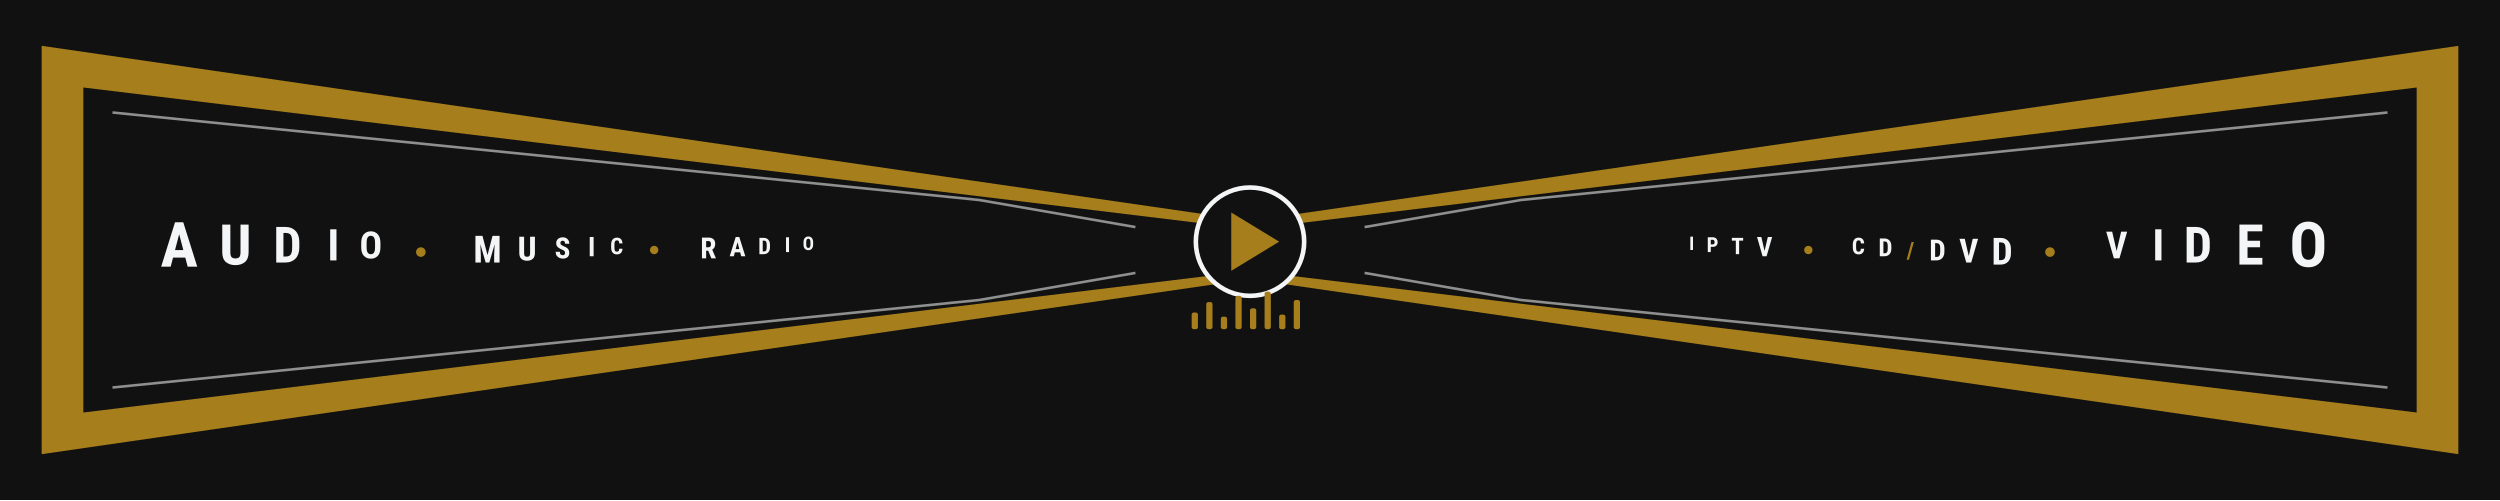
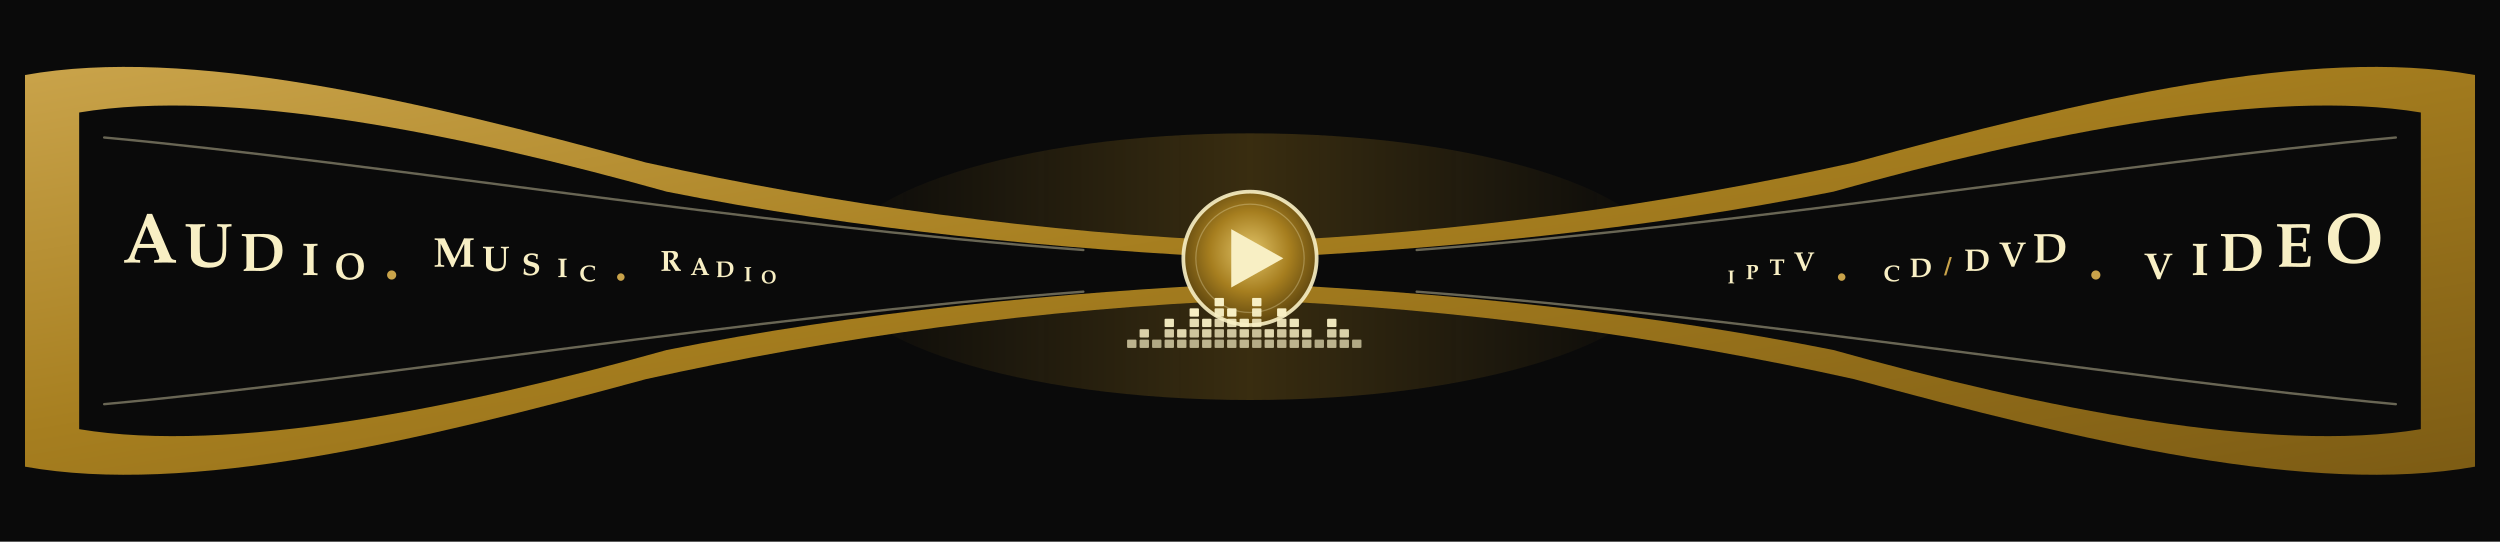
- <svg xmlns="http://www.w3.org/2000/svg" width="1200" height="240" viewBox="0 0 1200 240" role="img" aria-labelledby="title desc">
+ <svg xmlns="http://www.w3.org/2000/svg" width="1200" height="260" viewBox="0 0 1200 260" role="img" aria-labelledby="title desc">
  <defs>
+     <linearGradient id="gold" x1="0%" y1="0%" x2="100%" y2="100%">
+       <stop offset="0%" stop-color="#c9a34a" />
+       <stop offset="45%" stop-color="#a67e1f" />
+       <stop offset="100%" stop-color="#7d5c14" />
+     </linearGradient>
+     <linearGradient id="gold-soft" x1="0%" y1="50%" x2="100%" y2="50%">
+       <stop offset="0%" stop-color="#a67e1f" stop-opacity="0" />
+       <stop offset="50%" stop-color="#a67e1f" stop-opacity=".3" />
+       <stop offset="100%" stop-color="#a67e1f" stop-opacity="0" />
+     </linearGradient>
+     <radialGradient id="core" cx="50%" cy="45%" r="55%">
+       <stop offset="0%" stop-color="#e2c56a" />
+       <stop offset="55%" stop-color="#a67e1f" />
+       <stop offset="100%" stop-color="#5c440e" />
+     </radialGradient>
    <style>
-       .a { fill: #a67e1c; }
-       .w { fill: #F4F5F6; }
-       .m { fill: #9AA0A6; }
-       .t { font-family: "Arial Narrow","Roboto Condensed","Liberation Sans Narrow",sans-serif; font-weight: 800; }
+       .t {
+         font-family: "Palatino Linotype", "Book Antiqua", Palatino, "Times New Roman", serif;
+         font-weight: 700;
+         fill: #f8efc4;
+       }
+       .dot { fill: #c9a34a; }
+       .px { fill: #f8efc4; }
    </style>
  </defs>
-   <rect width="1200" height="240" fill="#111111" />
-   <path class="a" d="M20 22 L600 106 L1180 22 L1180 218 L600 134 L20 218 Z" />
-   <path fill="#111111" d="M40 42 L600 110 L1160 42 L1160 198 L600 130 L40 198 Z" />
-   <path d="M54 54 L470 96 L545 109" fill="none" stroke="#F4F5F6" stroke-width="1.25" opacity=".55" />
-   <path d="M54 186 L470 144 L545 131" fill="none" stroke="#F4F5F6" stroke-width="1.25" opacity=".55" />
-   <path d="M1146 54 L730 96 L655 109" fill="none" stroke="#F4F5F6" stroke-width="1.25" opacity=".55" />
-   <path d="M1146 186 L730 144 L655 131" fill="none" stroke="#F4F5F6" stroke-width="1.25" opacity=".55" />
-   <g class="t w" text-anchor="middle">
-     <text x="86" y="128" font-size="30">A</text>
-     <text x="113" y="127" font-size="27">U</text>
-     <text x="138" y="126" font-size="24">D</text>
-     <text x="160" y="125" font-size="21">I</text>
-     <text x="178" y="124" font-size="18">O</text>
+   <rect width="1200" height="260" fill="#0a0a0a" />
+   <ellipse cx="600" cy="128" rx="200" ry="64" fill="url(#gold-soft)" />
+   <path fill="url(#gold)" d="     M 12 36     C 90 22, 200 48, 310 78     C 400 98, 500 112, 600 116     C 700 112, 800 98, 890 78     C 1000 48, 1110 22, 1188 36     L 1188 224     C 1110 238, 1000 212, 890 182     C 800 162, 700 148, 600 144     C 500 148, 400 162, 310 182     C 200 212, 90 238, 12 224     Z" />
+   <path fill="#0a0a0a" d="     M 38 54     C 110 42, 220 64, 320 92     C 410 110, 510 120, 600 124     C 690 120, 790 110, 880 92     C 980 64, 1090 42, 1162 54     L 1162 206     C 1090 218, 980 196, 880 168     C 790 150, 690 140, 600 136     C 510 140, 410 150, 320 168     C 220 196, 110 218, 38 206     Z" />
+   <path d="M50 66 C180 78, 360 108, 520 120" fill="none" stroke="#f8efc4" stroke-width="1.15" opacity=".4" stroke-linecap="round" />
+   <path d="M50 194 C180 182, 360 152, 520 140" fill="none" stroke="#f8efc4" stroke-width="1.15" opacity=".4" stroke-linecap="round" />
+   <path d="M1150 66 C1020 78, 840 108, 680 120" fill="none" stroke="#f8efc4" stroke-width="1.15" opacity=".4" stroke-linecap="round" />
+   <path d="M1150 194 C1020 182, 840 152, 680 140" fill="none" stroke="#f8efc4" stroke-width="1.15" opacity=".4" stroke-linecap="round" />
+   <g class="t" text-anchor="middle">
+     <text x="72" y="126" font-size="34">A</text>
+     <text x="100" y="128" font-size="30">U</text>
+     <text x="126" y="130" font-size="26">D</text>
+     <text x="149" y="132" font-size="22">I</text>
+     <text x="168" y="134" font-size="18">O</text>
  </g>
-   <circle cx="202" cy="121" r="2.3" class="a" />
-   <g class="t w" text-anchor="middle">
-     <text x="234" y="126" font-size="18">M</text>
-     <text x="253" y="125" font-size="16">U</text>
-     <text x="270" y="124" font-size="14">S</text>
-     <text x="284" y="123" font-size="13">I</text>
-     <text x="296" y="122" font-size="11">C</text>
+   <circle class="dot" cx="188" cy="132" r="2.2" />
+   <g class="t" text-anchor="middle">
+     <text x="218" y="128" font-size="20">M</text>
+     <text x="238" y="130" font-size="17">U</text>
+     <text x="255" y="132" font-size="15">S</text>
+     <text x="270" y="133" font-size="13">I</text>
+     <text x="282" y="135" font-size="11">C</text>
  </g>
-   <circle cx="314" cy="120" r="2" class="a" />
-   <g class="t w" text-anchor="middle">
-     <text x="340" y="124" font-size="14">R</text>
-     <text x="354" y="123" font-size="13">A</text>
-     <text x="367" y="122" font-size="11">D</text>
-     <text x="378" y="121" font-size="10">I</text>
-     <text x="388" y="120" font-size="9">O</text>
+   <circle class="dot" cx="298" cy="133" r="1.8" />
+   <g class="t" text-anchor="middle">
+     <text x="322" y="130" font-size="14">R</text>
+     <text x="336" y="132" font-size="12">A</text>
+     <text x="348" y="133" font-size="11">D</text>
+     <text x="359" y="135" font-size="10">I</text>
+     <text x="369" y="136" font-size="9">O</text>
  </g>
-   <circle cx="600" cy="116" r="26" fill="#111111" stroke="#F4F5F6" stroke-width="2.2" />
-   <path class="a" d="M591 102 L614 116 L591 130 Z" />
-   <g transform="translate(600 156)" class="a">
-     <rect x="-28" y="-6" width="3" height="8" rx="1" />
-     <rect x="-21" y="-11" width="3" height="13" rx="1" />
-     <rect x="-14" y="-4" width="3" height="6" rx="1" />
-     <rect x="-7" y="-14" width="3" height="16" rx="1" />
-     <rect x="0" y="-8" width="3" height="10" rx="1" />
-     <rect x="7" y="-16" width="3" height="18" rx="1" />
-     <rect x="14" y="-5" width="3" height="7" rx="1" />
-     <rect x="21" y="-12" width="3" height="14" rx="1" />
+   <circle cx="600" cy="124" r="32" fill="url(#core)" />
+   <circle cx="600" cy="124" r="32" fill="none" stroke="#f8efc4" stroke-width="1.8" opacity=".9" />
+   <circle cx="600" cy="124" r="26" fill="none" stroke="#f8efc4" stroke-width="0.6" opacity=".3" />
+   <path fill="#f8efc4" d="M591 110 L616 124 L591 138 Z" />
+   <g transform="translate(600 168)">
+     <rect class="px" x="-59" y="-5" width="4.5" height="4" rx="0.4" opacity=".7" />
+     <rect class="px" x="-53" y="-5" width="4.5" height="4" rx="0.4" opacity=".7" />
+     <rect class="px" x="-53" y="-10" width="4.5" height="4" rx="0.4" opacity=".85" />
+     <rect class="px" x="-47" y="-5" width="4.5" height="4" rx="0.4" opacity=".65" />
+     <rect class="px" x="-41" y="-5" width="4.5" height="4" rx="0.4" opacity=".7" />
+     <rect class="px" x="-41" y="-10" width="4.5" height="4" rx="0.4" opacity=".82" />
+     <rect class="px" x="-41" y="-15" width="4.5" height="4" rx="0.4" opacity=".95" />
+     <rect class="px" x="-35" y="-5" width="4.5" height="4" rx="0.4" opacity=".7" />
+     <rect class="px" x="-35" y="-10" width="4.5" height="4" rx="0.4" opacity=".88" />
+     <rect class="px" x="-29" y="-5" width="4.5" height="4" rx="0.4" opacity=".68" />
+     <rect class="px" x="-29" y="-10" width="4.5" height="4" rx="0.4" opacity=".78" />
+     <rect class="px" x="-29" y="-15" width="4.5" height="4" rx="0.4" opacity=".9" />
+     <rect class="px" x="-29" y="-20" width="4.5" height="4" rx="0.4" opacity="1" />
+     <rect class="px" x="-23" y="-5" width="4.5" height="4" rx="0.4" opacity=".7" />
+     <rect class="px" x="-23" y="-10" width="4.5" height="4" rx="0.4" opacity=".84" />
+     <rect class="px" x="-23" y="-15" width="4.5" height="4" rx="0.4" opacity=".95" />
+     <rect class="px" x="-17" y="-5" width="4.5" height="4" rx="0.4" opacity=".65" />
+     <rect class="px" x="-17" y="-10" width="4.5" height="4" rx="0.4" opacity=".75" />
+     <rect class="px" x="-17" y="-15" width="4.5" height="4" rx="0.4" opacity=".85" />
+     <rect class="px" x="-17" y="-20" width="4.5" height="4" rx="0.4" opacity=".95" />
+     <rect class="px" x="-17" y="-25" width="4.5" height="4" rx="0.4" opacity="1" />
+     <rect class="px" x="-11" y="-5" width="4.5" height="4" rx="0.4" opacity=".68" />
+     <rect class="px" x="-11" y="-10" width="4.5" height="4" rx="0.4" opacity=".78" />
+     <rect class="px" x="-11" y="-15" width="4.5" height="4" rx="0.4" opacity=".9" />
+     <rect class="px" x="-11" y="-20" width="4.5" height="4" rx="0.4" opacity="1" />
+     <rect class="px" x="-5" y="-5" width="4.5" height="4" rx="0.4" opacity=".7" />
+     <rect class="px" x="-5" y="-10" width="4.5" height="4" rx="0.4" opacity=".84" />
+     <rect class="px" x="-5" y="-15" width="4.5" height="4" rx="0.4" opacity=".95" />
+     <rect class="px" x="1" y="-5" width="4.5" height="4" rx="0.4" opacity=".65" />
+     <rect class="px" x="1" y="-10" width="4.5" height="4" rx="0.4" opacity=".75" />
+     <rect class="px" x="1" y="-15" width="4.5" height="4" rx="0.4" opacity=".85" />
+     <rect class="px" x="1" y="-20" width="4.5" height="4" rx="0.4" opacity=".95" />
+     <rect class="px" x="1" y="-25" width="4.5" height="4" rx="0.4" opacity="1" />
+     <rect class="px" x="7" y="-5" width="4.5" height="4" rx="0.4" opacity=".7" />
+     <rect class="px" x="7" y="-10" width="4.5" height="4" rx="0.4" opacity=".88" />
+     <rect class="px" x="13" y="-5" width="4.5" height="4" rx="0.4" opacity=".68" />
+     <rect class="px" x="13" y="-10" width="4.5" height="4" rx="0.4" opacity=".78" />
+     <rect class="px" x="13" y="-15" width="4.5" height="4" rx="0.4" opacity=".9" />
+     <rect class="px" x="13" y="-20" width="4.5" height="4" rx="0.4" opacity="1" />
+     <rect class="px" x="19" y="-5" width="4.5" height="4" rx="0.4" opacity=".7" />
+     <rect class="px" x="19" y="-10" width="4.5" height="4" rx="0.4" opacity=".84" />
+     <rect class="px" x="19" y="-15" width="4.5" height="4" rx="0.4" opacity=".95" />
+     <rect class="px" x="25" y="-5" width="4.5" height="4" rx="0.4" opacity=".7" />
+     <rect class="px" x="25" y="-10" width="4.5" height="4" rx="0.4" opacity=".88" />
+     <rect class="px" x="31" y="-5" width="4.5" height="4" rx="0.4" opacity=".65" />
+     <rect class="px" x="37" y="-5" width="4.5" height="4" rx="0.4" opacity=".7" />
+     <rect class="px" x="37" y="-10" width="4.5" height="4" rx="0.4" opacity=".82" />
+     <rect class="px" x="37" y="-15" width="4.5" height="4" rx="0.4" opacity=".95" />
+     <rect class="px" x="43" y="-5" width="4.5" height="4" rx="0.4" opacity=".7" />
+     <rect class="px" x="43" y="-10" width="4.5" height="4" rx="0.4" opacity=".85" />
+     <rect class="px" x="49" y="-5" width="4.5" height="4" rx="0.4" opacity=".65" />
  </g>
-   <g class="t w" text-anchor="middle">
-     <text x="812" y="120" font-size="9">I</text>
-     <text x="822" y="121" font-size="10">P</text>
-     <text x="834" y="122" font-size="11">T</text>
-     <text x="847" y="123" font-size="13">V</text>
+   <g class="t" text-anchor="middle">
+     <text x="831" y="136" font-size="9">I</text>
+     <text x="841" y="134" font-size="10">P</text>
+     <text x="853" y="132" font-size="11">T</text>
+     <text x="866" y="130" font-size="13">V</text>
  </g>
-   <circle cx="868" cy="120" r="2" class="a" />
-   <g class="t w" text-anchor="middle">
-     <text x="892" y="122" font-size="11">C</text>
-     <text x="905" y="123" font-size="12">D</text>
-     <text x="917" y="124" font-size="11" class="a">/</text>
-     <text x="930" y="125" font-size="14">D</text>
-     <text x="945" y="126" font-size="16">V</text>
-     <text x="961" y="127" font-size="18">D</text>
+   <circle class="dot" cx="884" cy="133" r="1.8" />
+   <g class="t" text-anchor="middle">
+     <text x="908" y="135" font-size="11">C</text>
+     <text x="922" y="133" font-size="13">D</text>
+     <text x="935" y="132" font-size="12" fill="#c9a34a">/</text>
+     <text x="949" y="130" font-size="15">D</text>
+     <text x="966" y="128" font-size="17">V</text>
+     <text x="984" y="126" font-size="20">D</text>
  </g>
-   <circle cx="984" cy="121" r="2.3" class="a" />
-   <g class="t w" text-anchor="middle">
-     <text x="1016" y="124" font-size="18">V</text>
-     <text x="1036" y="125" font-size="21">I</text>
-     <text x="1055" y="126" font-size="24">D</text>
-     <text x="1080" y="127" font-size="27">E</text>
-     <text x="1108" y="128" font-size="30">O</text>
+   <circle class="dot" cx="1006" cy="132" r="2.2" />
+   <g class="t" text-anchor="middle">
+     <text x="1036" y="134" font-size="18">V</text>
+     <text x="1056" y="132" font-size="22">I</text>
+     <text x="1076" y="130" font-size="26">D</text>
+     <text x="1101" y="128" font-size="30">E</text>
+     <text x="1130" y="126" font-size="34">O</text>
  </g>
</svg>
